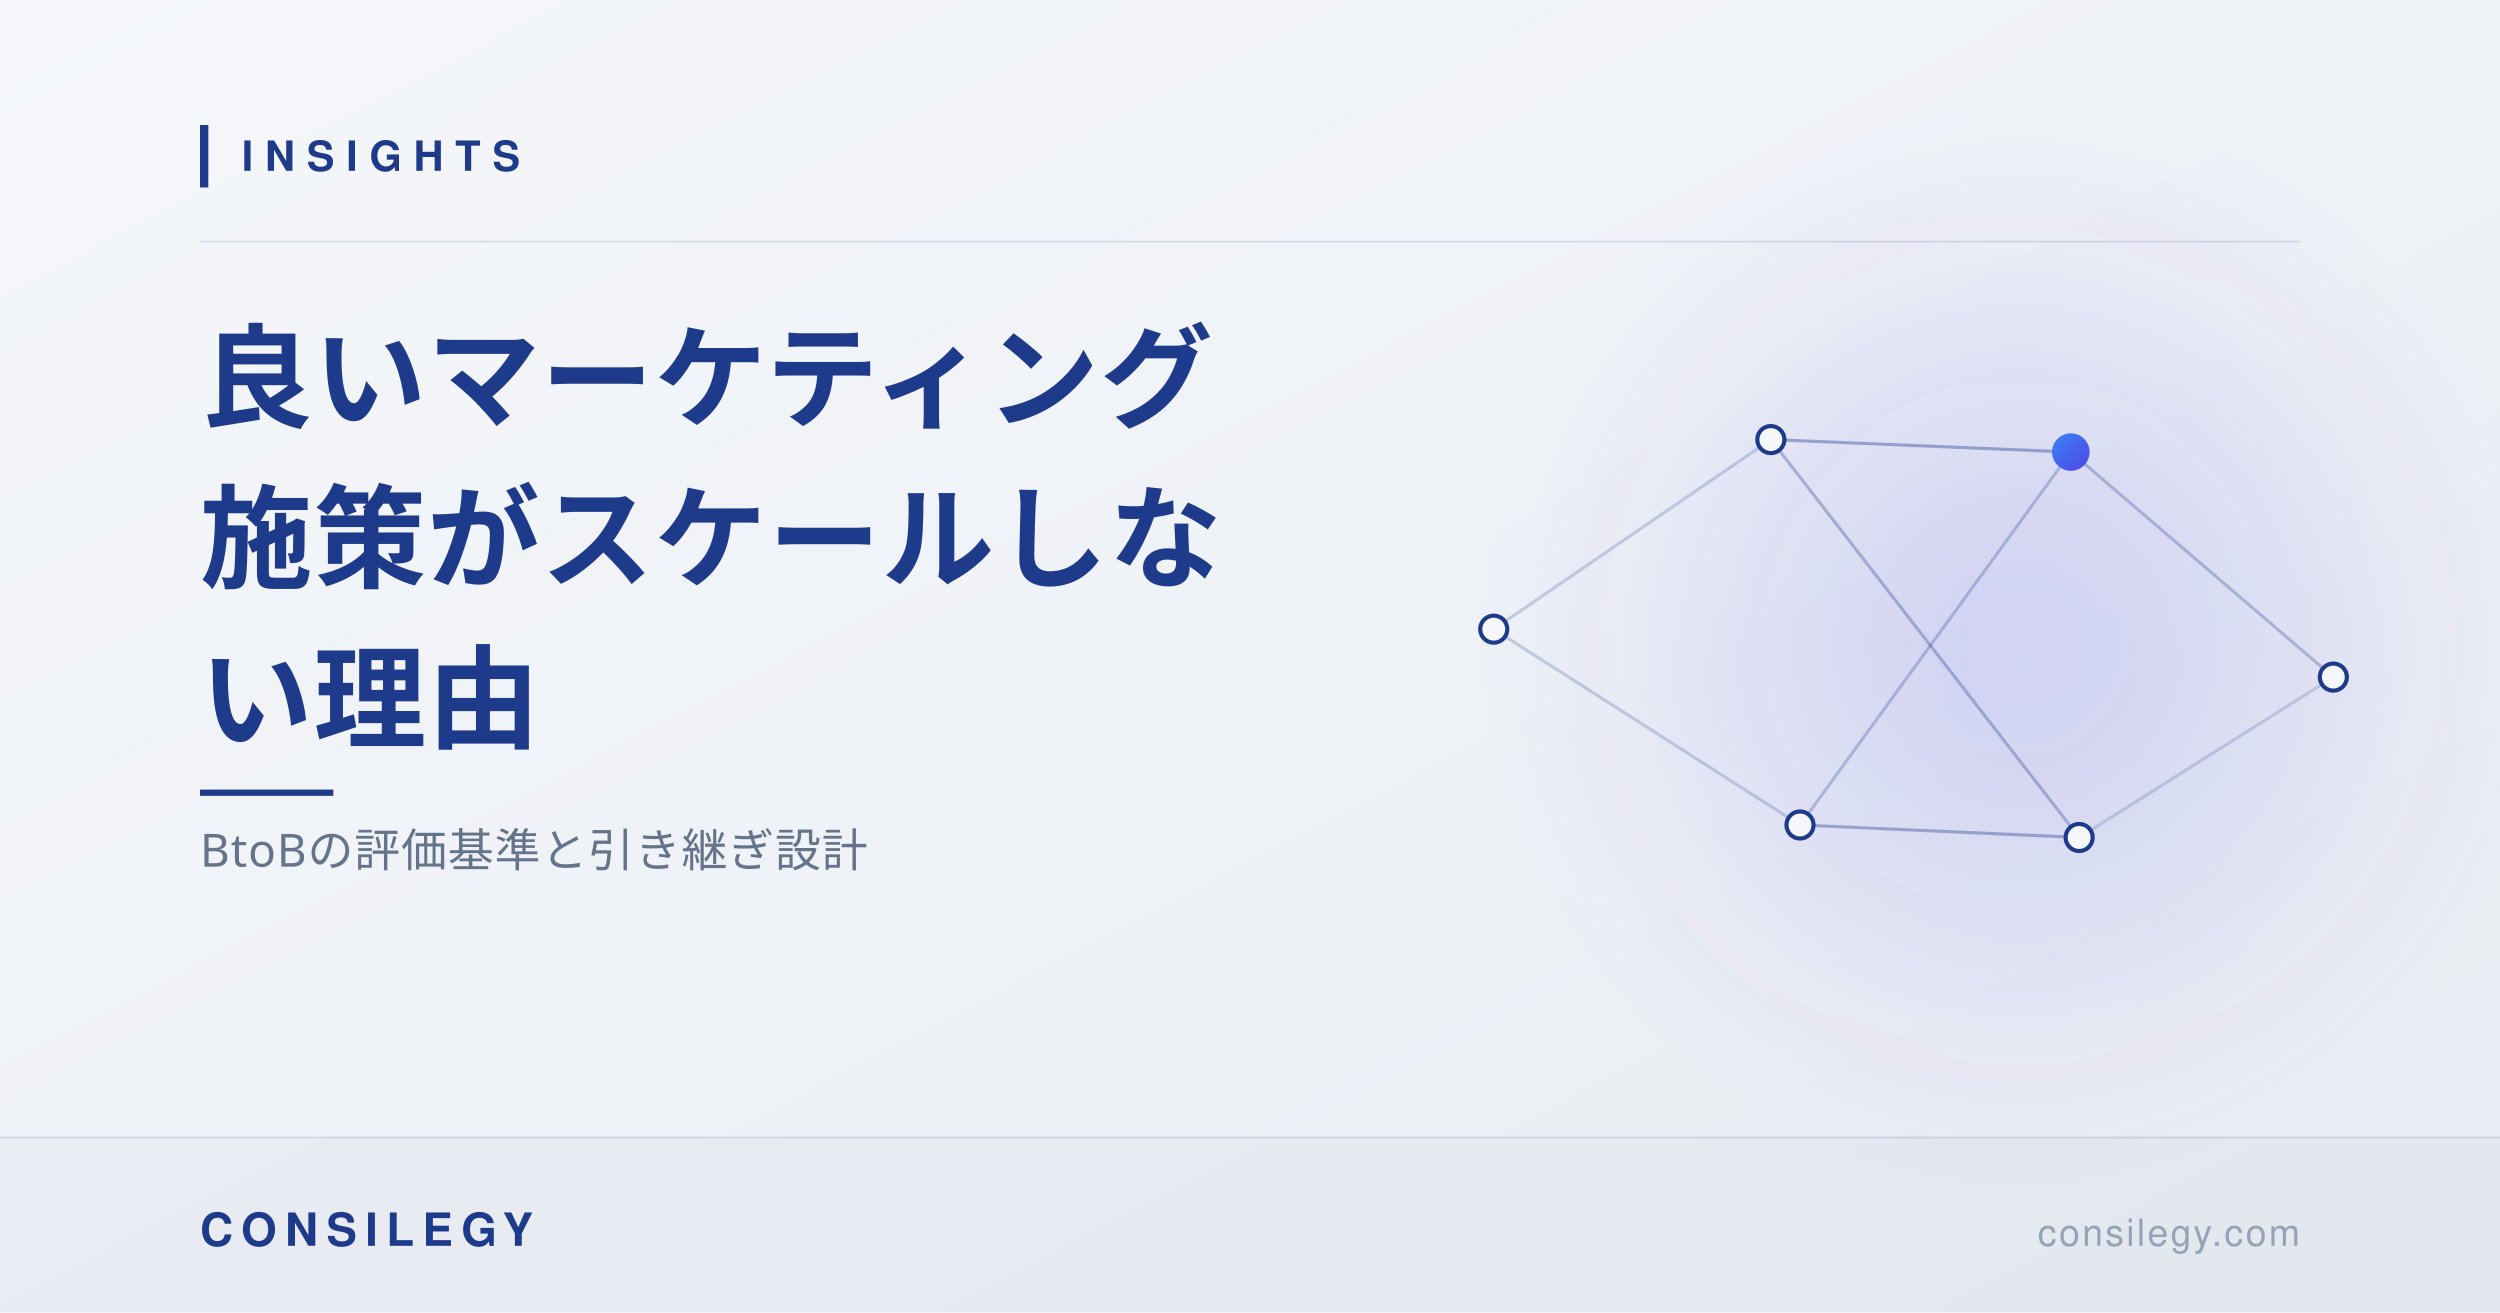
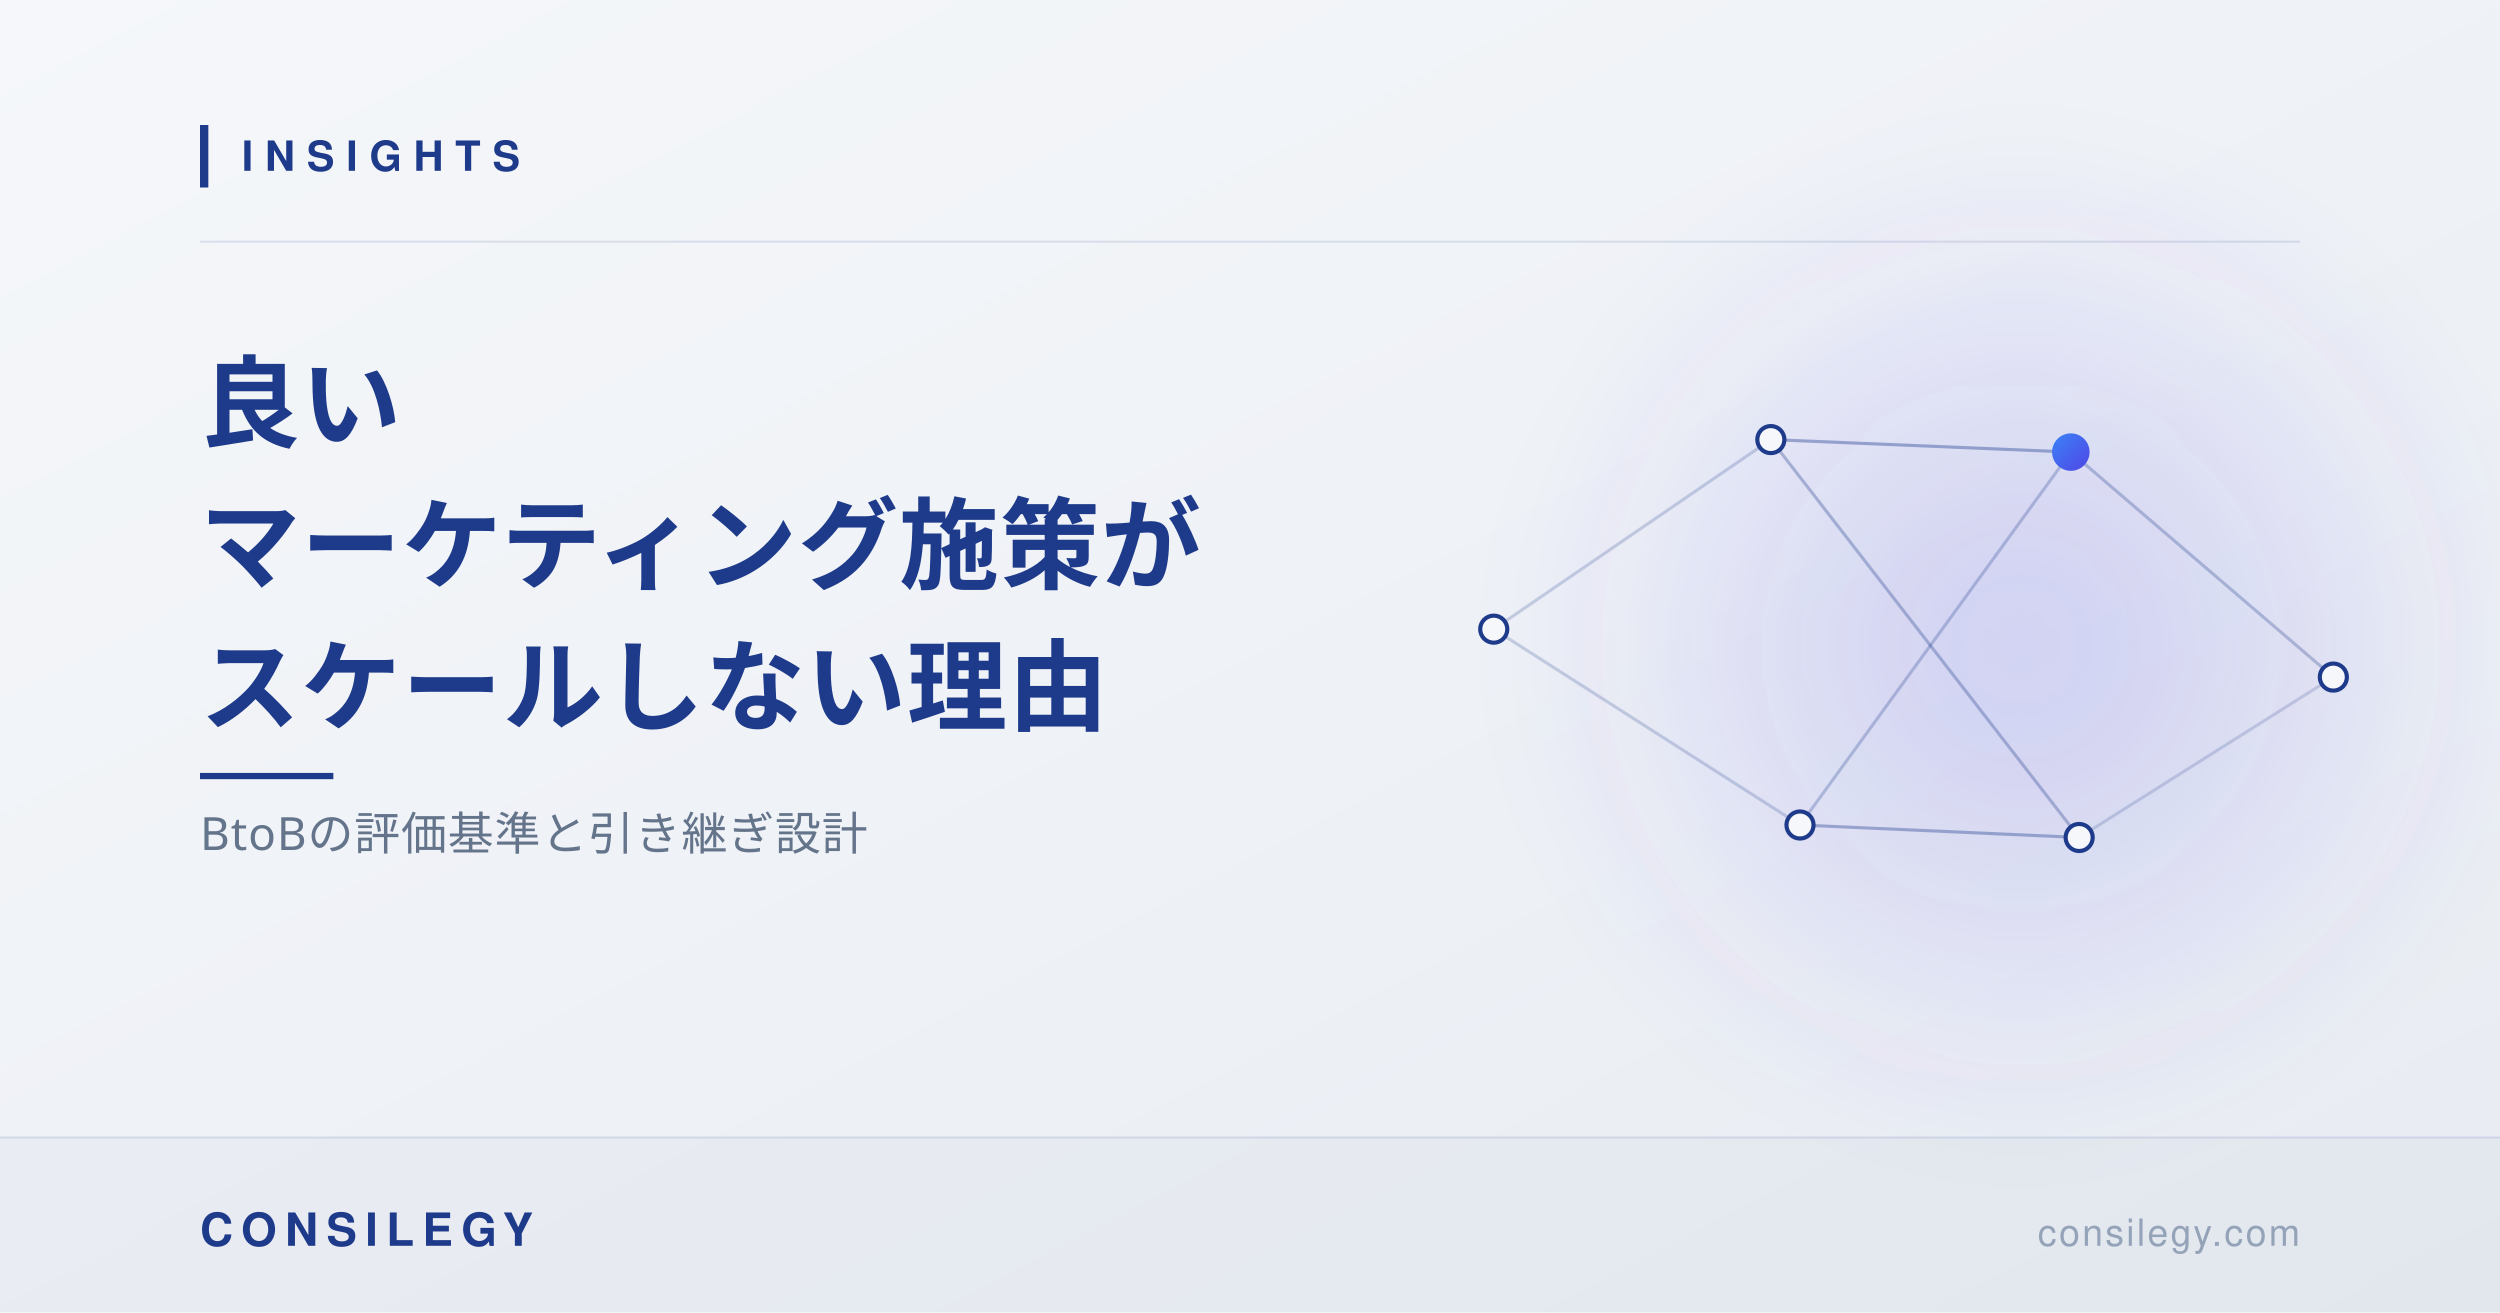
<svg xmlns="http://www.w3.org/2000/svg" viewBox="0 0 1200 630" width="1200" height="630">
  <defs>
    <linearGradient id="bg" x1="0%" y1="0%" x2="100%" y2="100%">
      <stop offset="0%" stop-color="#F5F7FA" />
      <stop offset="100%" stop-color="#E8ECF2" />
    </linearGradient>
    <linearGradient id="bi" x1="0%" y1="0%" x2="100%" y2="100%">
      <stop offset="0%" stop-color="#3B82F6" />
      <stop offset="100%" stop-color="#4F46E5" />
    </linearGradient>
    <radialGradient id="glow" cx="50%" cy="50%" r="50%">
      <stop offset="0%" stop-color="#4F46E5" stop-opacity="0.20" />
      <stop offset="100%" stop-color="#4F46E5" stop-opacity="0" />
    </radialGradient>
    <filter id="soft" x="-60%" y="-60%" width="220%" height="220%">
      <feGaussianBlur stdDeviation="26" />
    </filter>
  </defs>
  <rect width="1200" height="630" fill="url(#bg)" />
  <circle cx="970" cy="310" r="240" fill="url(#glow)" filter="url(#soft)" />
  <line x1="717" y1="302" x2="850" y2="211" stroke="#1E3A8A" stroke-opacity="0.21" stroke-width="1.5" />
  <line x1="717" y1="302" x2="864" y2="396" stroke="#1E3A8A" stroke-opacity="0.21" stroke-width="1.5" />
  <line x1="850" y1="211" x2="994" y2="217" stroke="#1E3A8A" stroke-opacity="0.39" stroke-width="1.5" />
  <line x1="850" y1="211" x2="998" y2="402" stroke="#1E3A8A" stroke-opacity="0.31" stroke-width="1.5" />
  <line x1="864" y1="396" x2="994" y2="217" stroke="#1E3A8A" stroke-opacity="0.26" stroke-width="1.5" />
  <line x1="864" y1="396" x2="998" y2="402" stroke="#1E3A8A" stroke-opacity="0.36" stroke-width="1.5" />
  <line x1="994" y1="217" x2="1120" y2="325" stroke="#1E3A8A" stroke-opacity="0.28" stroke-width="1.5" />
  <line x1="998" y1="402" x2="1120" y2="325" stroke="#1E3A8A" stroke-opacity="0.18" stroke-width="1.5" />
  <circle cx="717" cy="302" r="6.5" fill="#F5F7FA" stroke="#1E3A8A" stroke-width="2" />
  <circle cx="850" cy="211" r="6.5" fill="#F5F7FA" stroke="#1E3A8A" stroke-width="2" />
  <circle cx="864" cy="396" r="6.5" fill="#F5F7FA" stroke="#1E3A8A" stroke-width="2" />
  <circle cx="994" cy="217" r="9" fill="url(#bi)" />
  <circle cx="998" cy="402" r="6.5" fill="#F5F7FA" stroke="#1E3A8A" stroke-width="2" />
  <circle cx="1120" cy="325" r="6.5" fill="#F5F7FA" stroke="#1E3A8A" stroke-width="2" />
  <rect x="96" y="60" width="4" height="30" fill="#1E3A8A" />
  <text x="116" y="82" font-family="'Helvetica Neue',Helvetica,Arial,sans-serif" font-size="20" font-weight="600" fill="#1E3A8A" letter-spacing="0.28em">INSIGHTS</text>
  <line x1="96" y1="116" x2="1104" y2="116" stroke="#1E3A8A" stroke-opacity="0.12" stroke-width="1" />
-   <text x="96" y="201" font-family="'Hiragino Sans','Hiragino Kaku Gothic ProN',system-ui,sans-serif" font-size="54" font-weight="600" fill="#1E3A8A" letter-spacing="0.01em">良いマーケティング</text>
-   <text x="96" y="278" font-family="'Hiragino Sans','Hiragino Kaku Gothic ProN',system-ui,sans-serif" font-size="54" font-weight="600" fill="#1E3A8A" letter-spacing="0.01em">施策がスケールしな</text>
-   <text x="96" y="355" font-family="'Hiragino Sans','Hiragino Kaku Gothic ProN',system-ui,sans-serif" font-size="54" font-weight="600" fill="#1E3A8A" letter-spacing="0.01em">い理由</text>
-   <rect x="96" y="379" width="64" height="3" fill="#1E3A8A" />
-   <text x="96" y="416" font-family="'Hiragino Sans','Hiragino Kaku Gothic ProN',system-ui,sans-serif" font-size="22" font-weight="400" fill="#64748B" letter-spacing="0.02em">BtoBの評価基準と引き継ぎ設計</text>
+   <text x="96" y="211" font-family="'Hiragino Sans','Hiragino Kaku Gothic ProN',system-ui,sans-serif" font-size="48" font-weight="600" fill="#1E3A8A" letter-spacing="0.01em">良い</text>
+   <text x="96" y="279" font-family="'Hiragino Sans','Hiragino Kaku Gothic ProN',system-ui,sans-serif" font-size="48" font-weight="600" fill="#1E3A8A" letter-spacing="0.01em">マーケティング施策が</text>
+   <text x="96" y="347" font-family="'Hiragino Sans','Hiragino Kaku Gothic ProN',system-ui,sans-serif" font-size="48" font-weight="600" fill="#1E3A8A" letter-spacing="0.01em">スケールしない理由</text>
+   <rect x="96" y="371" width="64" height="3" fill="#1E3A8A" />
+   <text x="96" y="408" font-family="'Hiragino Sans','Hiragino Kaku Gothic ProN',system-ui,sans-serif" font-size="22" font-weight="400" fill="#64748B" letter-spacing="0.02em">BtoBの評価基準と引き継ぎ設計</text>
  <rect x="0" y="546" width="1200" height="84" fill="#1E3A8A" fill-opacity="0.035" />
  <line x1="0" y1="546" x2="1200" y2="546" stroke="#1E3A8A" stroke-opacity="0.12" stroke-width="1" />
  <text x="96" y="598" font-family="'Helvetica Neue',Helvetica,Arial,sans-serif" font-size="22" font-weight="600" fill="#1E3A8A" letter-spacing="0.18em">CONSILEGY</text>
  <text x="1104" y="598" text-anchor="end" font-family="'Helvetica Neue',Helvetica,Arial,sans-serif" font-size="18" font-weight="400" fill="#94A3B8" letter-spacing="0.06em">consilegy.com</text>
</svg>
